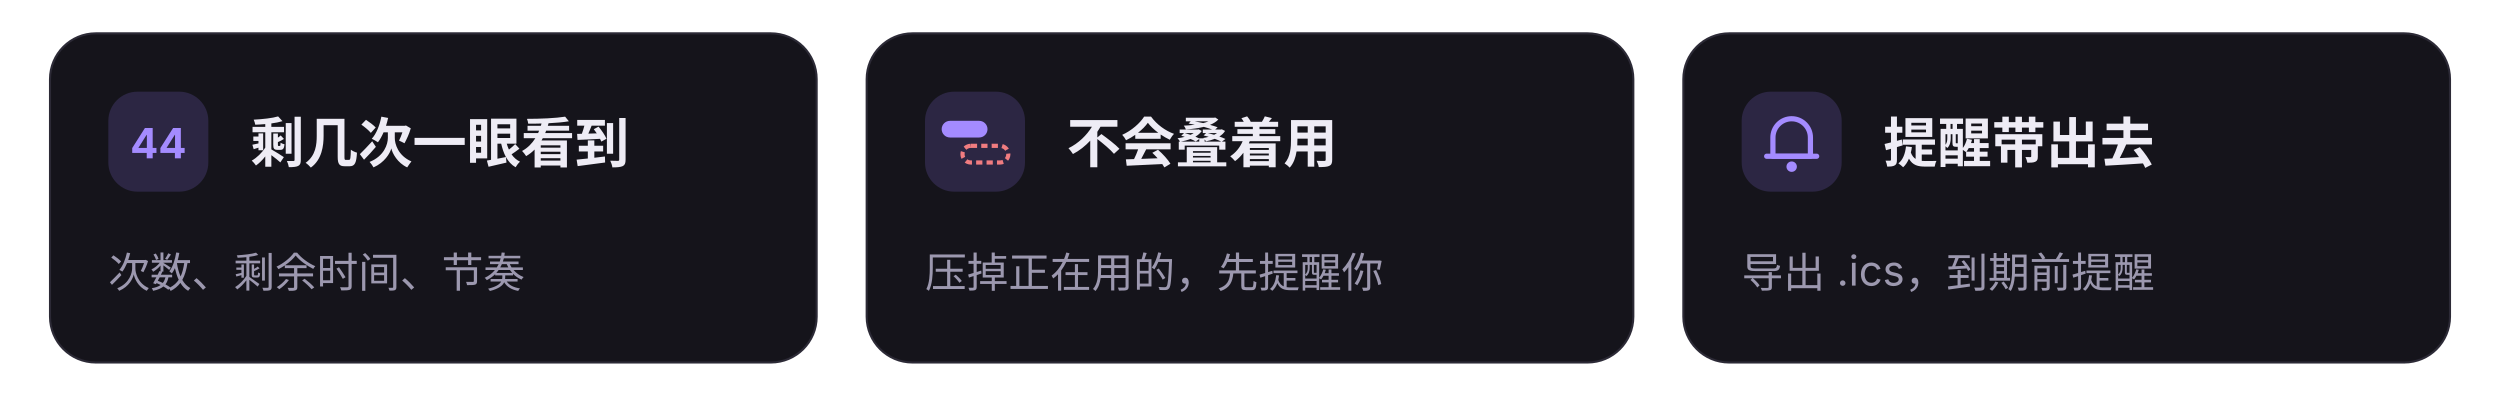
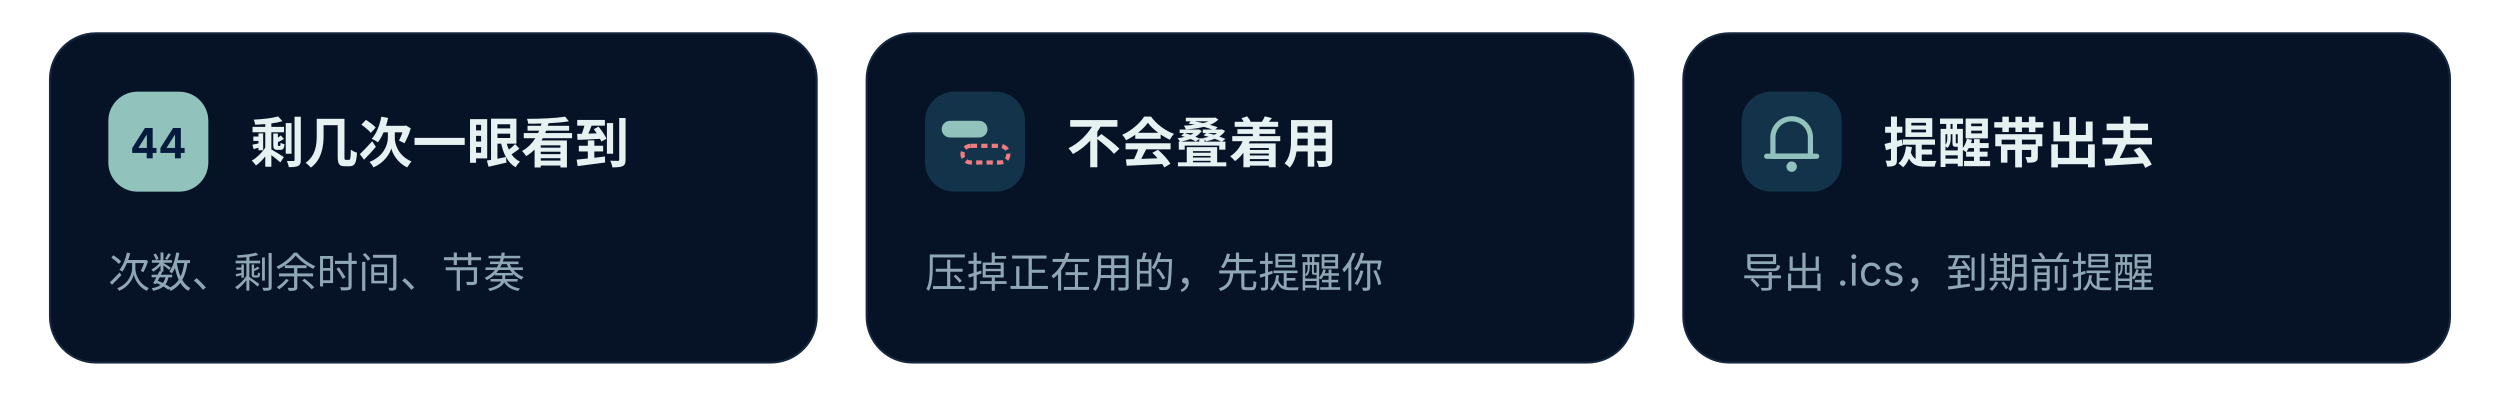
<svg xmlns="http://www.w3.org/2000/svg" width="1200" height="190" viewBox="0 0 1200 190" role="img" aria-labelledby="t d">
  <g font-family="-apple-system, BlinkMacSystemFont, 'Segoe UI', 'PingFang SC', 'Hiragino Sans', sans-serif">
-     <rect x="24" y="16" width="368" height="158" rx="22" fill="#15141B" stroke="#2C2A36" />
-     <rect x="52" y="44" width="48" height="48" rx="14" fill="#2C2643" />
-     <text x="76" y="76" font-size="20" font-weight="700" text-anchor="middle" fill="#A48BFF" font-family="-apple-system, BlinkMacSystemFont, 'Segoe UI', 'PingFang SC', 'Hiragino Sans', sans-serif">44</text>
-     <text x="120" y="78" font-size="26" font-weight="700" fill="#EEECF5">剩几次一眼看到</text>
-     <text x="52" y="138" font-size="20" fill="#9C98AF">次数、剩余时间、节奏</text>
-     <rect x="416" y="16" width="368" height="158" rx="22" fill="#15141B" stroke="#2C2A36" />
-     <rect x="444" y="44" width="48" height="48" rx="14" fill="#2C2643" />
-     <rect x="452" y="58" width="22" height="8" rx="4" fill="#A48BFF" />
+     <rect x="24" y="16" width="368" height="158" rx="22" fill="#061226" stroke="#15283F" />
+     <rect x="52" y="44" width="48" height="48" rx="14" fill="#91C2BC" />
+     <text x="76" y="76" font-size="20" font-weight="700" text-anchor="middle" fill="#051B3E" font-family="-apple-system, BlinkMacSystemFont, 'Segoe UI', 'PingFang SC', 'Hiragino Sans', sans-serif">44</text>
+     <text x="120" y="78" font-size="26" font-weight="700" fill="#E6F1F2">剩几次一眼看到</text>
+     <text x="52" y="138" font-size="20" fill="#8FA6B4">次数、剩余时间、节奏</text>
+     <rect x="416" y="16" width="368" height="158" rx="22" fill="#061226" stroke="#15283F" />
+     <rect x="444" y="44" width="48" height="48" rx="14" fill="#12334A" />
+     <rect x="452" y="58" width="22" height="8" rx="4" fill="#91C2BC" />
    <rect x="462" y="70" width="22" height="8" rx="4" fill="none" stroke="#F07C80" stroke-width="2" stroke-dasharray="3 2" />
-     <text x="512" y="78" font-size="26" font-weight="700" fill="#EEECF5">不会叠着用</text>
-     <text x="444" y="138" font-size="20" fill="#9C98AF">压掉正在用的，先提醒你</text>
-     <rect x="808" y="16" width="368" height="158" rx="22" fill="#15141B" stroke="#2C2A36" />
-     <rect x="836" y="44" width="48" height="48" rx="14" fill="#2C2643" />
-     <path d="M851 75 V66 a9 9 0 0 1 18 0 V75 Z" fill="none" stroke="#A48BFF" stroke-width="2.5" stroke-linejoin="round" />
-     <path d="M848 75 H872" stroke="#A48BFF" stroke-width="2.5" stroke-linecap="round" />
-     <circle cx="860" cy="80" r="2.5" fill="#A48BFF" />
-     <text x="904" y="78" font-size="26" font-weight="700" fill="#EEECF5">提醒带出去</text>
-     <text x="836" y="138" font-size="20" fill="#9C98AF">导出 .ics，到期前提醒</text>
+     <text x="512" y="78" font-size="26" font-weight="700" fill="#E6F1F2">不会叠着用</text>
+     <text x="444" y="138" font-size="20" fill="#8FA6B4">压掉正在用的，先提醒你</text>
+     <rect x="808" y="16" width="368" height="158" rx="22" fill="#061226" stroke="#15283F" />
+     <rect x="836" y="44" width="48" height="48" rx="14" fill="#12334A" />
+     <path d="M851 75 V66 a9 9 0 0 1 18 0 V75 Z" fill="none" stroke="#91C2BC" stroke-width="2.5" stroke-linejoin="round" />
+     <path d="M848 75 H872" stroke="#91C2BC" stroke-width="2.5" stroke-linecap="round" />
+     <circle cx="860" cy="80" r="2.5" fill="#91C2BC" />
+     <text x="904" y="78" font-size="26" font-weight="700" fill="#E6F1F2">提醒带出去</text>
+     <text x="836" y="138" font-size="20" fill="#8FA6B4">导出 .ics，到期前提醒</text>
  </g>
</svg>
